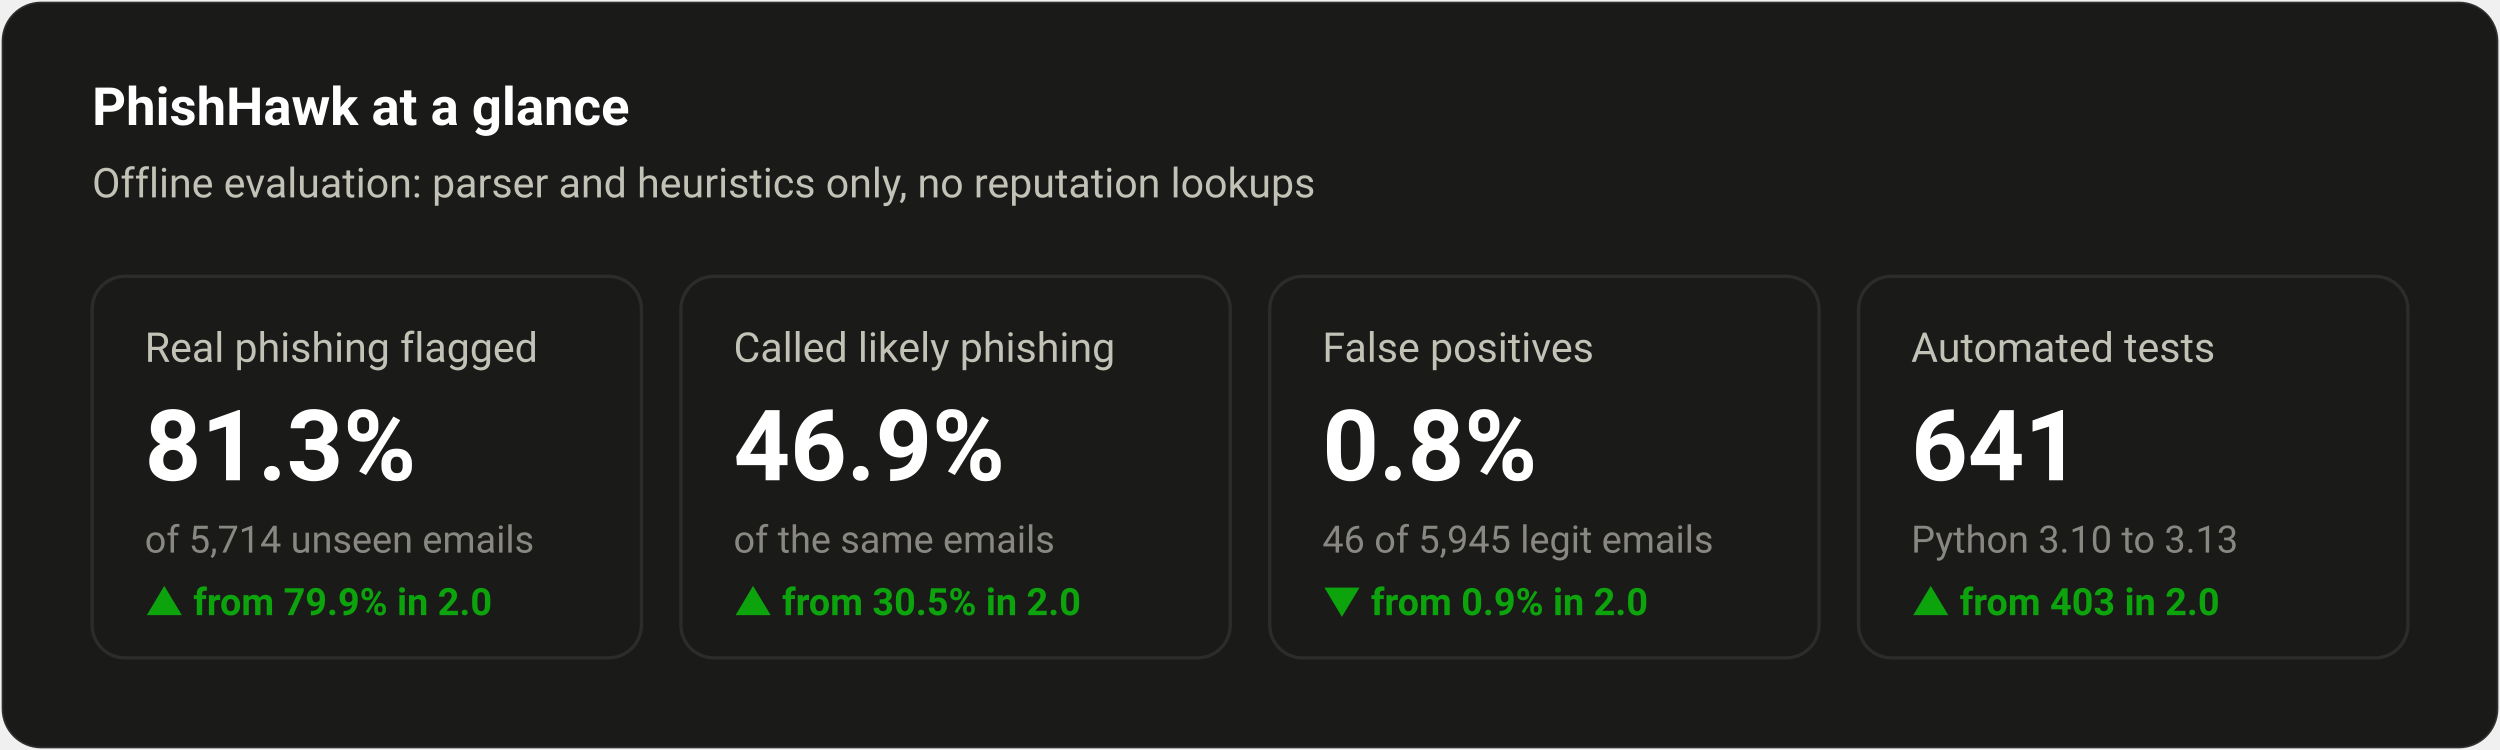
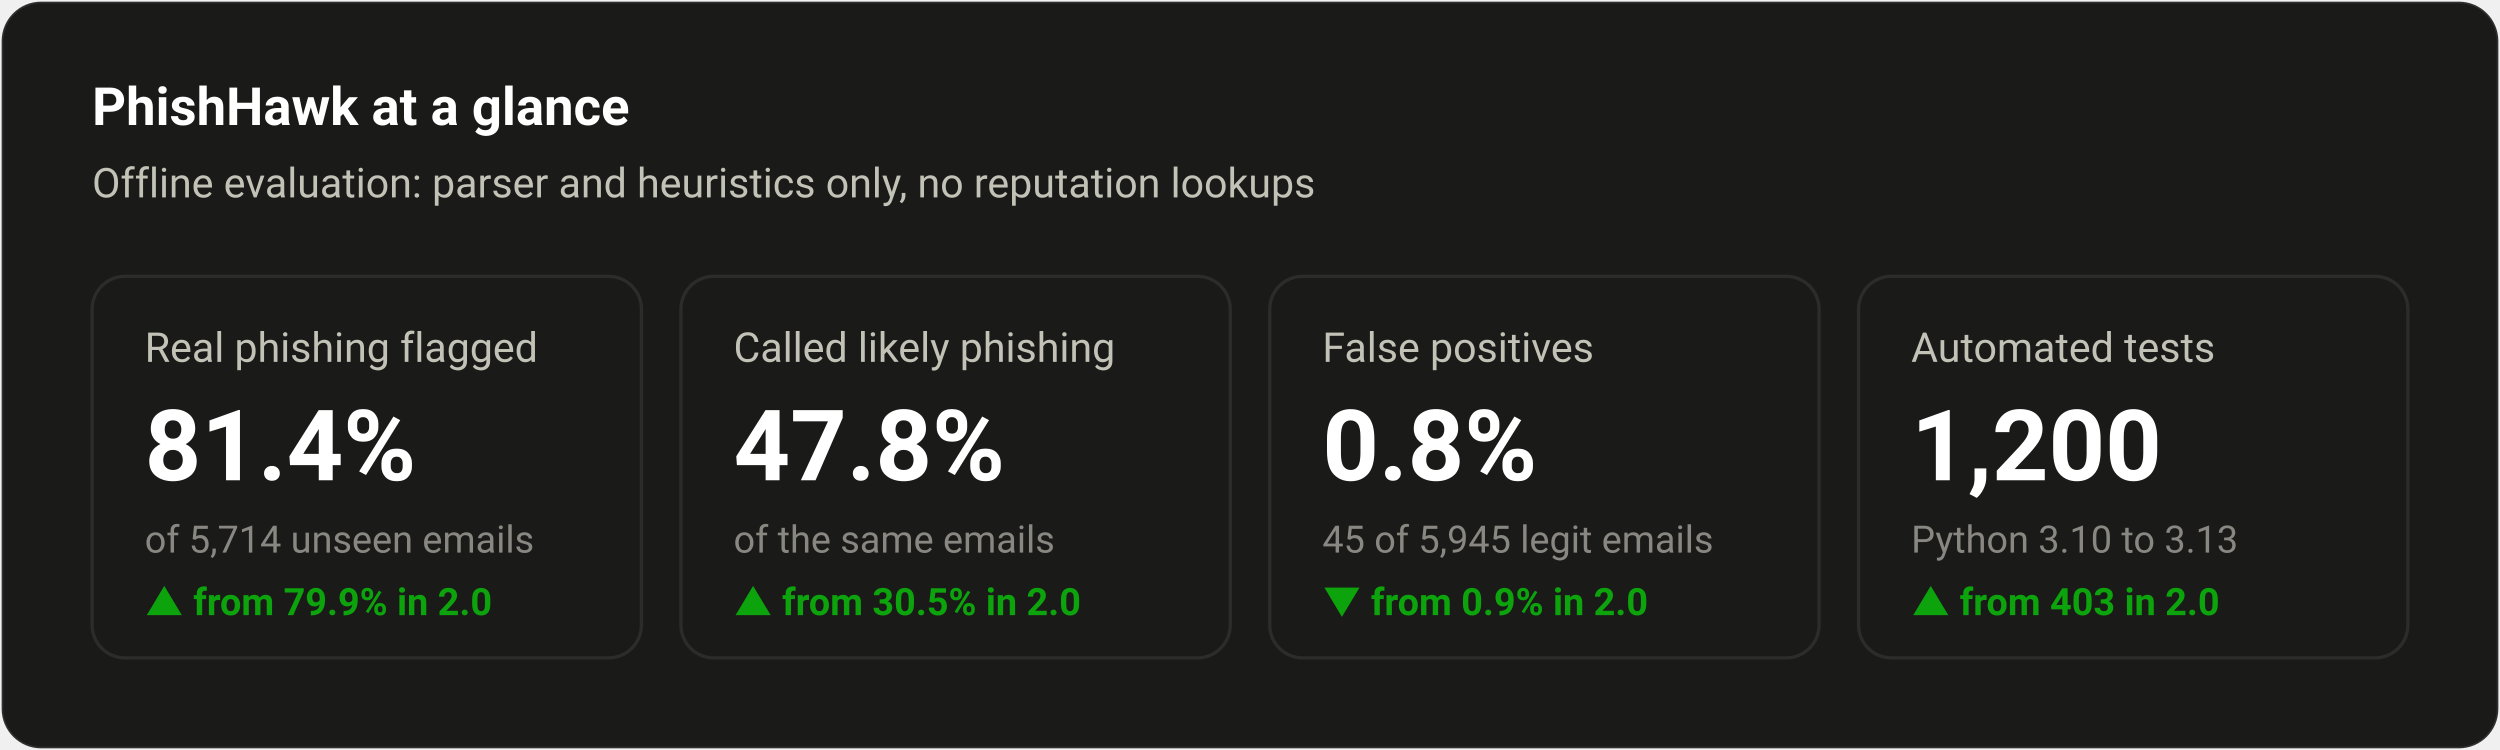
<svg xmlns="http://www.w3.org/2000/svg" width="760" height="228" viewBox="0 0 760 228" font-family="system-ui,-apple-system,'Segoe UI',Roboto,sans-serif" role="img" aria-label="PhishHawk at a glance">
  <rect x="0.5" y="0.5" width="759" height="227" rx="12" fill="#1a1a19" stroke="rgba(255,255,255,0.10)" />
  <text x="28.0" y="38.0" fill="#ffffff" font-size="16" font-weight="600" text-anchor="start">PhishHawk at a glance</text>
  <text x="28.0" y="60.0" fill="#c3c2b7" font-size="12.5" font-weight="400" text-anchor="start">Offline evaluation: parser and heuristics only, no reputation lookups</text>
  <rect x="28.0" y="84" width="167.0" height="116" rx="10" fill="none" stroke="#2c2c2a" />
  <text x="44.0" y="110.0" fill="#c3c2b7" font-size="12.5" font-weight="400" text-anchor="start">Real phishing flagged</text>
-   <text x="44.0" y="146.0" fill="#ffffff" font-size="30" font-weight="600" text-anchor="start">81.3%</text>
+   <text x="44.0" y="146.0" fill="#ffffff" font-size="30" font-weight="600" text-anchor="start">81.4%</text>
  <text x="44.0" y="168.0" fill="#898781" font-size="11.5" font-weight="400" text-anchor="start">of 5,714 unseen emails</text>
  <text x="44.0" y="187.0" fill="#0ca30c" font-size="11.5" font-weight="600" text-anchor="start">▲ from 79.9% in 2.0</text>
  <rect x="207.0" y="84" width="167.0" height="116" rx="10" fill="none" stroke="#2c2c2a" />
  <text x="223.0" y="110.0" fill="#c3c2b7" font-size="12.5" font-weight="400" text-anchor="start">Called likely phishing</text>
-   <text x="223.0" y="146.0" fill="#ffffff" font-size="30" font-weight="600" text-anchor="start">46.9%</text>
+   <text x="223.0" y="146.0" fill="#ffffff" font-size="30" font-weight="600" text-anchor="start">47.8%</text>
  <text x="223.0" y="168.0" fill="#898781" font-size="11.5" font-weight="400" text-anchor="start">of the same emails</text>
  <text x="223.0" y="187.0" fill="#0ca30c" font-size="11.5" font-weight="600" text-anchor="start">▲ from 30.5% in 2.0</text>
  <rect x="386.0" y="84" width="167.0" height="116" rx="10" fill="none" stroke="#2c2c2a" />
  <text x="402.0" y="110.0" fill="#c3c2b7" font-size="12.5" font-weight="400" text-anchor="start">False positives</text>
  <text x="402.0" y="146.0" fill="#ffffff" font-size="30" font-weight="600" text-anchor="start">0.8%</text>
-   <text x="402.0" y="168.0" fill="#898781" font-size="11.5" font-weight="400" text-anchor="start">46 of 5,945 legit emails</text>
+   <text x="402.0" y="168.0" fill="#898781" font-size="11.5" font-weight="400" text-anchor="start">45 of 5,945 legit emails</text>
  <text x="402.0" y="187.0" fill="#0ca30c" font-size="11.5" font-weight="600" text-anchor="start">▼ from 0.9% in 2.0</text>
  <rect x="565.0" y="84" width="167.0" height="116" rx="10" fill="none" stroke="#2c2c2a" />
  <text x="581.0" y="110.0" fill="#c3c2b7" font-size="12.5" font-weight="400" text-anchor="start">Automated tests</text>
-   <text x="581.0" y="146.0" fill="#ffffff" font-size="30" font-weight="600" text-anchor="start">641</text>
+   <text x="581.0" y="146.0" fill="#ffffff" font-size="30" font-weight="600" text-anchor="start">1,200</text>
  <text x="581.0" y="168.0" fill="#898781" font-size="11.5" font-weight="400" text-anchor="start">Python 3.10 to 3.13</text>
  <text x="581.0" y="187.0" fill="#0ca30c" font-size="11.5" font-weight="600" text-anchor="start">▲ from 403 in 2.0</text>
</svg>
